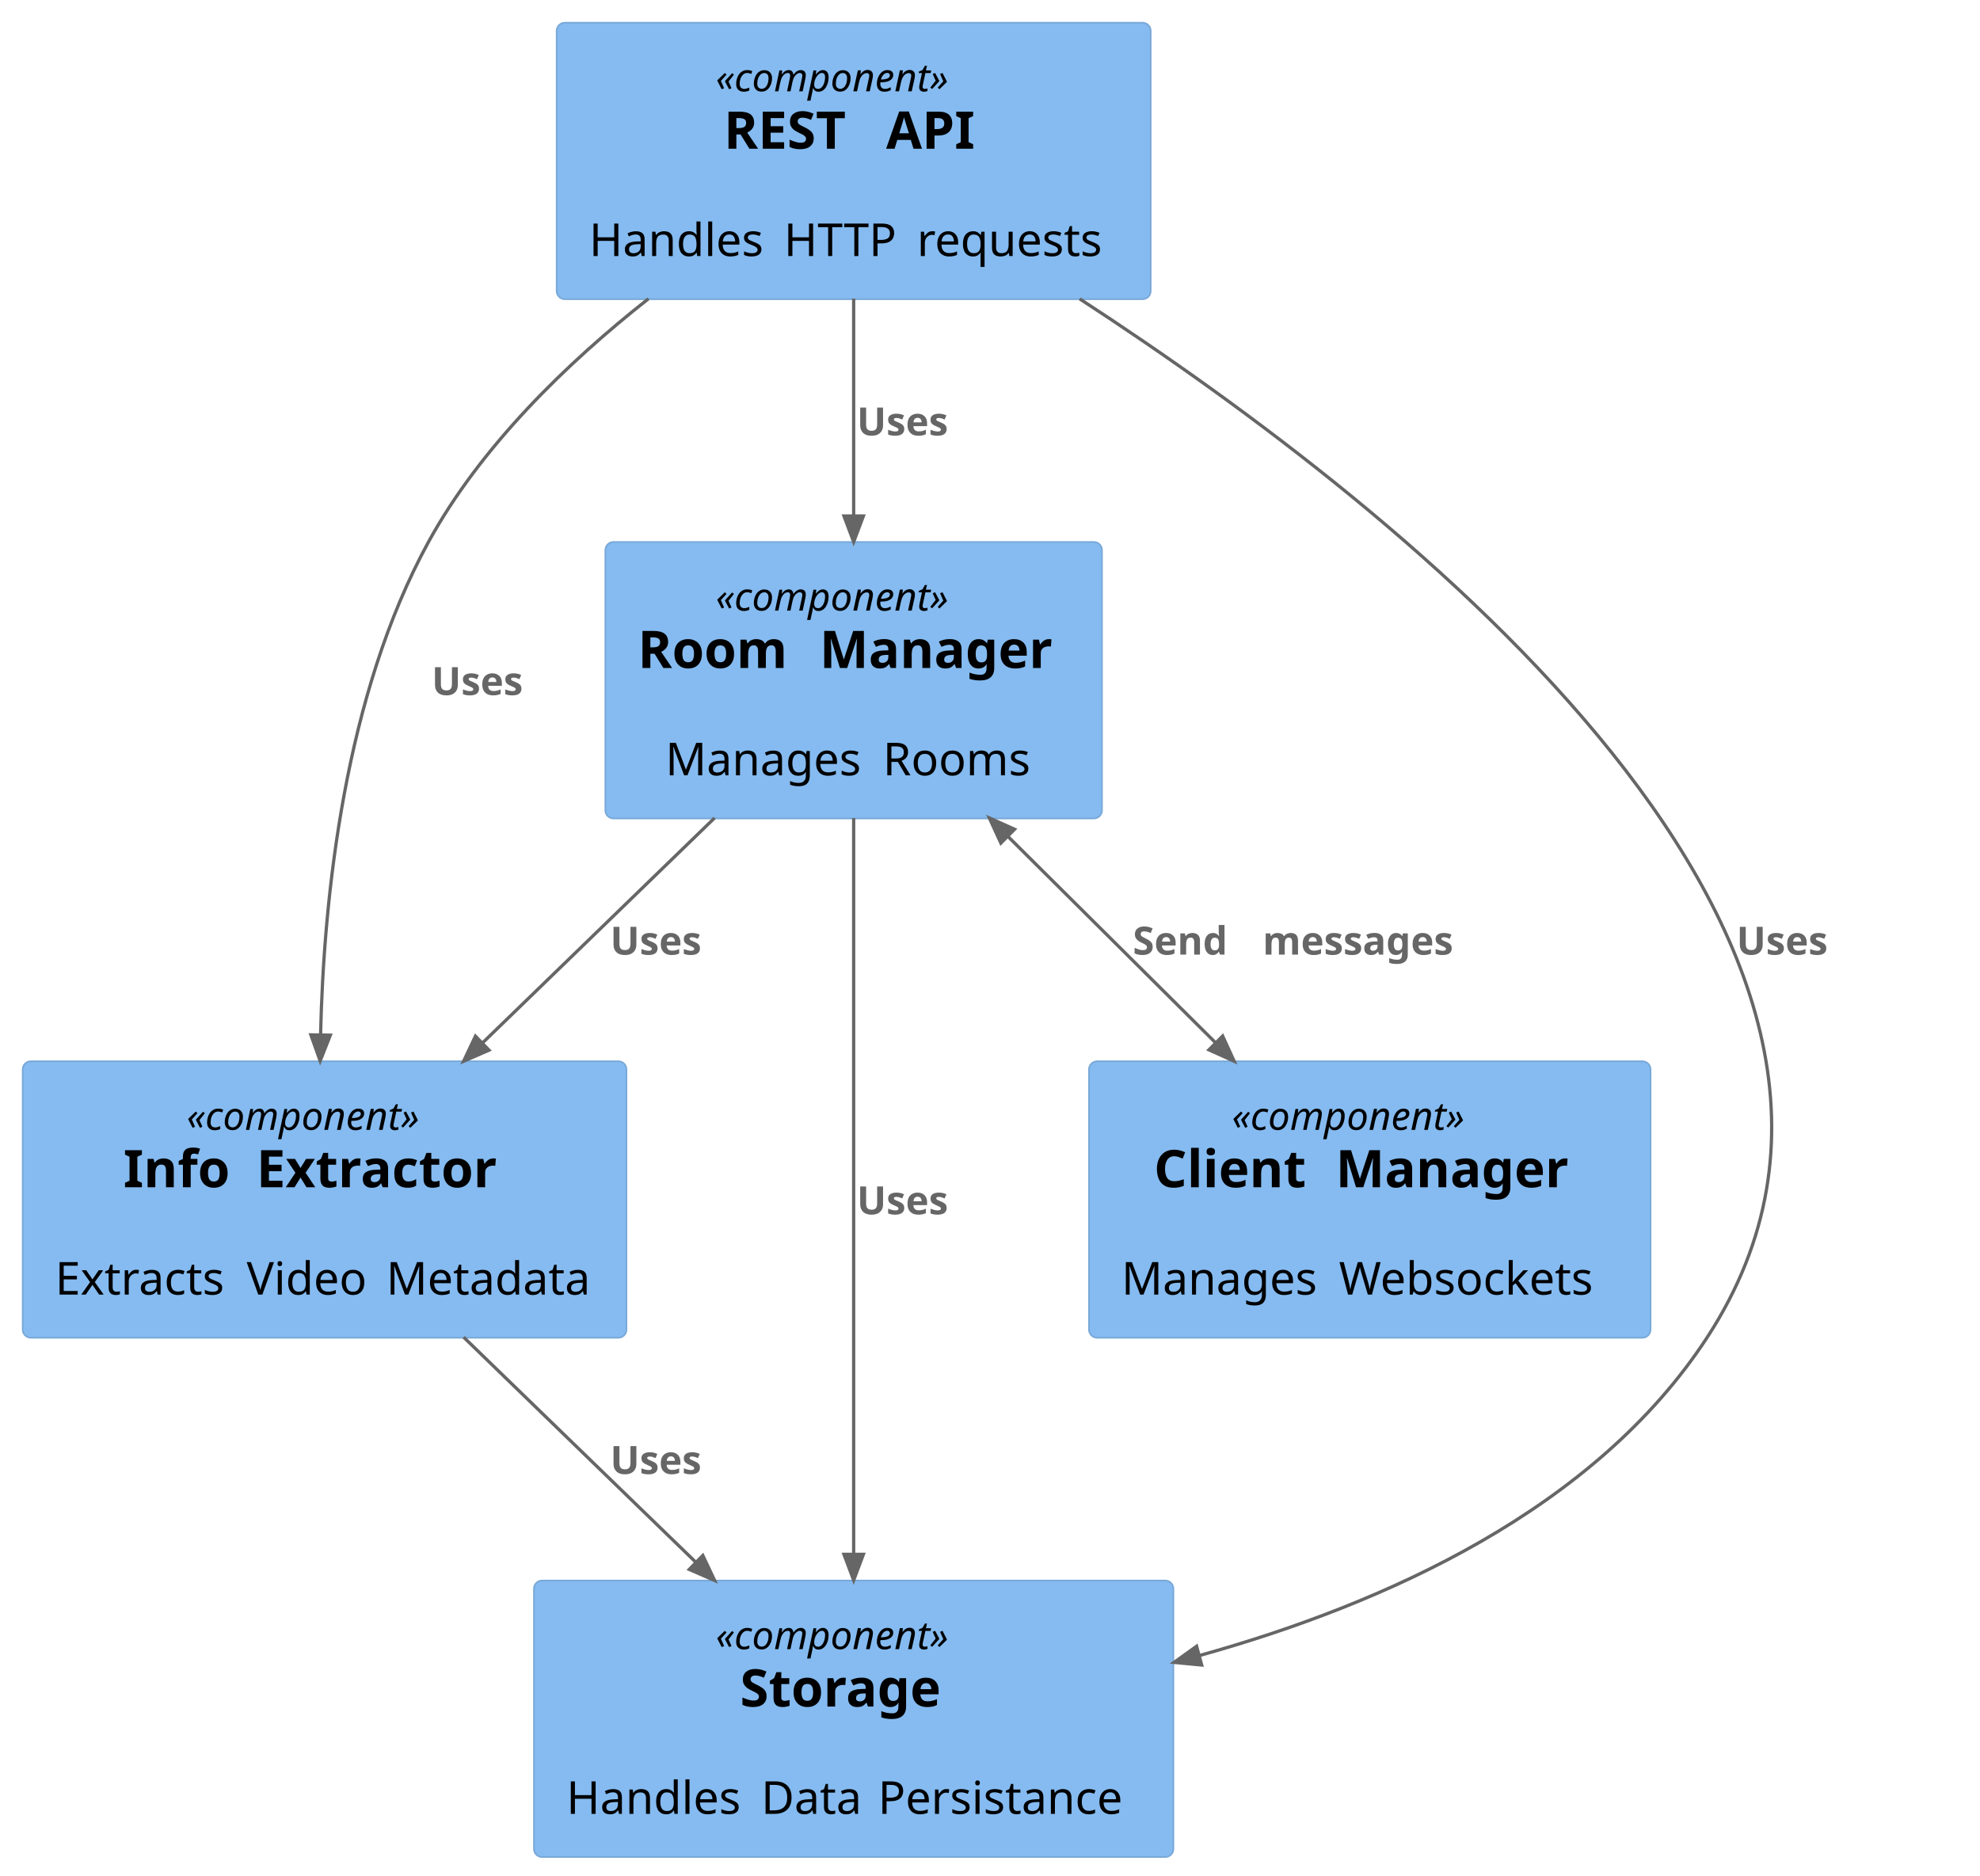
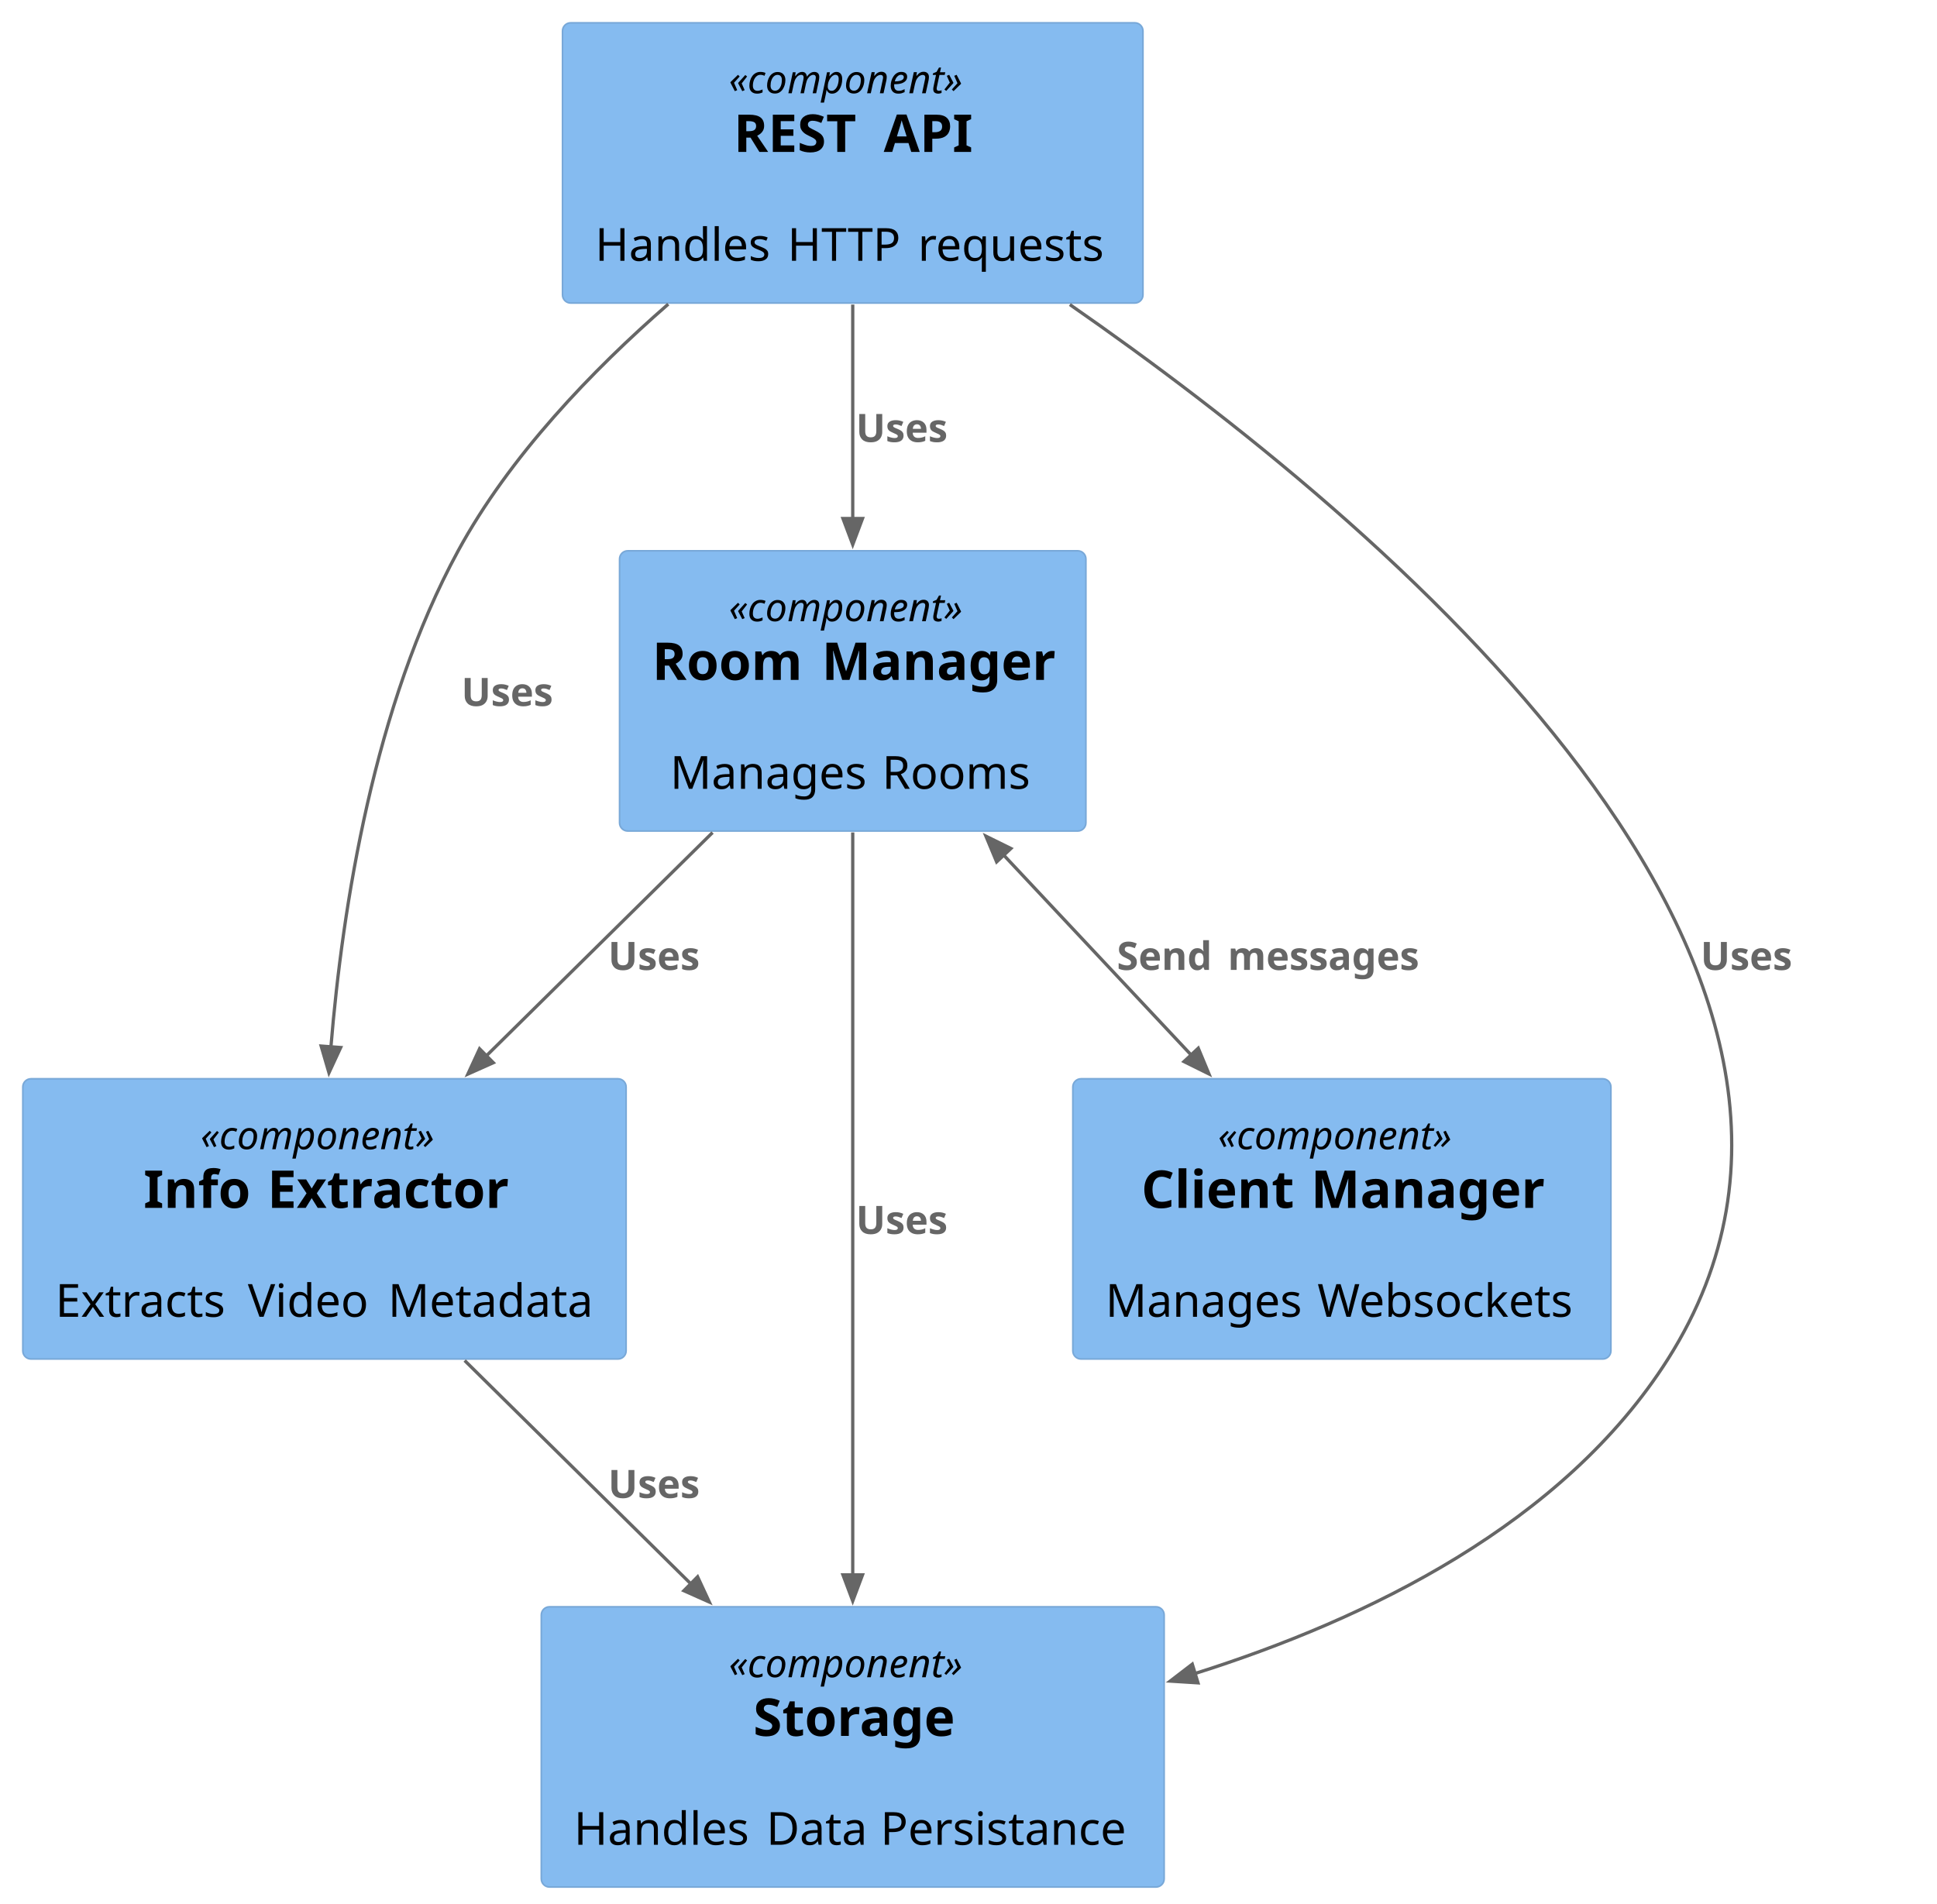
- <svg xmlns="http://www.w3.org/2000/svg" contentStyleType="text/css" height="578px" preserveAspectRatio="none" style="width:610px;height:578px;background:#FFFFFF;" version="1.1" viewBox="0 0 610 578" width="610px" zoomAndPan="magnify">
+ <svg xmlns="http://www.w3.org/2000/svg" contentStyleType="text/css" height="584px" preserveAspectRatio="none" style="width:594px;height:584px;background:#FFFFFF;" version="1.1" viewBox="0 0 594 584" width="594px" zoomAndPan="magnify">
  <defs />
  <g>
    <g id="elem_api">
-       <rect fill="#85BBF0" height="85.188" rx="2.5" ry="2.5" style="stroke:#78A8D8;stroke-width:0.5;" width="183" x="171.5" y="7" />
-       <text fill="#000000" font-family="sans-serif" font-size="12" font-style="italic" lengthAdjust="spacing" textLength="85" x="220.5" y="28.139">«component»</text>
-       <text fill="#000000" font-family="sans-serif" font-size="16" font-weight="bold" lengthAdjust="spacing" textLength="44" x="223" y="45.82">REST</text>
-       <text fill="#000000" font-family="sans-serif" font-size="16" font-weight="bold" lengthAdjust="spacing" textLength="6" x="267" y="45.82"> </text>
-       <text fill="#000000" font-family="sans-serif" font-size="16" font-weight="bold" lengthAdjust="spacing" textLength="30" x="273" y="45.82">API</text>
-       <text fill="#000000" font-family="sans-serif" font-size="14" lengthAdjust="spacing" textLength="4" x="261" y="62.589"> </text>
-       <text fill="#000000" font-family="sans-serif" font-size="14" lengthAdjust="spacing" textLength="56" x="181.5" y="78.886">Handles</text>
-       <text fill="#000000" font-family="sans-serif" font-size="14" lengthAdjust="spacing" textLength="4" x="237.5" y="78.886"> </text>
-       <text fill="#000000" font-family="sans-serif" font-size="14" lengthAdjust="spacing" textLength="37" x="241.5" y="78.886">HTTP</text>
-       <text fill="#000000" font-family="sans-serif" font-size="14" lengthAdjust="spacing" textLength="4" x="278.5" y="78.886"> </text>
-       <text fill="#000000" font-family="sans-serif" font-size="14" lengthAdjust="spacing" textLength="62" x="282.5" y="78.886">requests</text>
+       <rect fill="#85BBF0" height="85.953" rx="2.5" ry="2.5" style="stroke:#78A8D8;stroke-width:0.5;" width="178" x="172.5" y="7" />
+       <text fill="#000000" font-family="sans-serif" font-size="12" font-style="italic" lengthAdjust="spacing" textLength="76" x="223.5" y="28.602">«component»</text>
+       <text fill="#000000" font-family="sans-serif" font-size="16" font-weight="bold" lengthAdjust="spacing" textLength="41" x="225" y="46.602">REST</text>
+       <text fill="#000000" font-family="sans-serif" font-size="16" font-weight="bold" lengthAdjust="spacing" textLength="5" x="266" y="46.602"> </text>
+       <text fill="#000000" font-family="sans-serif" font-size="16" font-weight="bold" lengthAdjust="spacing" textLength="27" x="271" y="46.602">API</text>
+       <text fill="#000000" font-family="sans-serif" font-size="14" lengthAdjust="spacing" textLength="4" x="259.5" y="63.512"> </text>
+       <text fill="#000000" font-family="sans-serif" font-size="14" lengthAdjust="spacing" textLength="55" x="182.5" y="80">Handles</text>
+       <text fill="#000000" font-family="sans-serif" font-size="14" lengthAdjust="spacing" textLength="4" x="237.5" y="80"> </text>
+       <text fill="#000000" font-family="sans-serif" font-size="14" lengthAdjust="spacing" textLength="36" x="241.5" y="80">HTTP</text>
+       <text fill="#000000" font-family="sans-serif" font-size="14" lengthAdjust="spacing" textLength="4" x="277.5" y="80"> </text>
+       <text fill="#000000" font-family="sans-serif" font-size="14" lengthAdjust="spacing" textLength="59" x="281.5" y="80">requests</text>
    </g>
    <g id="elem_infoext">
-       <rect fill="#85BBF0" height="85.188" rx="2.5" ry="2.5" style="stroke:#78A8D8;stroke-width:0.5;" width="186" x="7" y="327" />
-       <text fill="#000000" font-family="sans-serif" font-size="12" font-style="italic" lengthAdjust="spacing" textLength="85" x="57.5" y="348.139">«component»</text>
-       <text fill="#000000" font-family="sans-serif" font-size="16" font-weight="bold" lengthAdjust="spacing" textLength="35" x="38" y="365.82">Info</text>
-       <text fill="#000000" font-family="sans-serif" font-size="16" font-weight="bold" lengthAdjust="spacing" textLength="6" x="73" y="365.82"> </text>
-       <text fill="#000000" font-family="sans-serif" font-size="16" font-weight="bold" lengthAdjust="spacing" textLength="83" x="79" y="365.82">Extractor</text>
-       <text fill="#000000" font-family="sans-serif" font-size="14" lengthAdjust="spacing" textLength="4" x="98" y="382.589"> </text>
-       <text fill="#000000" font-family="sans-serif" font-size="14" lengthAdjust="spacing" textLength="55" x="17" y="398.886">Extracts</text>
-       <text fill="#000000" font-family="sans-serif" font-size="14" lengthAdjust="spacing" textLength="4" x="72" y="398.886"> </text>
-       <text fill="#000000" font-family="sans-serif" font-size="14" lengthAdjust="spacing" textLength="39" x="76" y="398.886">Video</text>
-       <text fill="#000000" font-family="sans-serif" font-size="14" lengthAdjust="spacing" textLength="4" x="115" y="398.886"> </text>
-       <text fill="#000000" font-family="sans-serif" font-size="14" lengthAdjust="spacing" textLength="64" x="119" y="398.886">Metadata</text>
+       <rect fill="#85BBF0" height="85.953" rx="2.5" ry="2.5" style="stroke:#78A8D8;stroke-width:0.5;" width="185" x="7" y="330.9" />
+       <text fill="#000000" font-family="sans-serif" font-size="12" font-style="italic" lengthAdjust="spacing" textLength="76" x="61.5" y="352.502">«component»</text>
+       <text fill="#000000" font-family="sans-serif" font-size="16" font-weight="bold" lengthAdjust="spacing" textLength="33" x="44" y="370.502">Info</text>
+       <text fill="#000000" font-family="sans-serif" font-size="16" font-weight="bold" lengthAdjust="spacing" textLength="5" x="77" y="370.502"> </text>
+       <text fill="#000000" font-family="sans-serif" font-size="16" font-weight="bold" lengthAdjust="spacing" textLength="73" x="82" y="370.502">Extractor</text>
+       <text fill="#000000" font-family="sans-serif" font-size="14" lengthAdjust="spacing" textLength="4" x="97.5" y="387.412"> </text>
+       <text fill="#000000" font-family="sans-serif" font-size="14" lengthAdjust="spacing" textLength="55" x="17" y="403.9">Extracts</text>
+       <text fill="#000000" font-family="sans-serif" font-size="14" lengthAdjust="spacing" textLength="4" x="72" y="403.9"> </text>
+       <text fill="#000000" font-family="sans-serif" font-size="14" lengthAdjust="spacing" textLength="39" x="76" y="403.9">Video</text>
+       <text fill="#000000" font-family="sans-serif" font-size="14" lengthAdjust="spacing" textLength="4" x="115" y="403.9"> </text>
+       <text fill="#000000" font-family="sans-serif" font-size="14" lengthAdjust="spacing" textLength="63" x="119" y="403.9">Metadata</text>
    </g>
    <g id="elem_roomman">
-       <rect fill="#85BBF0" height="85.188" rx="2.5" ry="2.5" style="stroke:#78A8D8;stroke-width:0.5;" width="153" x="186.5" y="167" />
-       <text fill="#000000" font-family="sans-serif" font-size="12" font-style="italic" lengthAdjust="spacing" textLength="85" x="220.5" y="188.139">«component»</text>
-       <text fill="#000000" font-family="sans-serif" font-size="16" font-weight="bold" lengthAdjust="spacing" textLength="50" x="196.5" y="205.82">Room</text>
-       <text fill="#000000" font-family="sans-serif" font-size="16" font-weight="bold" lengthAdjust="spacing" textLength="6" x="246.5" y="205.82"> </text>
-       <text fill="#000000" font-family="sans-serif" font-size="16" font-weight="bold" lengthAdjust="spacing" textLength="77" x="252.5" y="205.82">Manager</text>
-       <text fill="#000000" font-family="sans-serif" font-size="14" lengthAdjust="spacing" textLength="4" x="261" y="222.589"> </text>
-       <text fill="#000000" font-family="sans-serif" font-size="14" lengthAdjust="spacing" textLength="63" x="205" y="238.886">Manages</text>
-       <text fill="#000000" font-family="sans-serif" font-size="14" lengthAdjust="spacing" textLength="4" x="268" y="238.886"> </text>
-       <text fill="#000000" font-family="sans-serif" font-size="14" lengthAdjust="spacing" textLength="49" x="272" y="238.886">Rooms</text>
+       <rect fill="#85BBF0" height="85.953" rx="2.5" ry="2.5" style="stroke:#78A8D8;stroke-width:0.5;" width="143" x="190" y="168.95" />
+       <text fill="#000000" font-family="sans-serif" font-size="12" font-style="italic" lengthAdjust="spacing" textLength="76" x="223.5" y="190.552">«component»</text>
+       <text fill="#000000" font-family="sans-serif" font-size="16" font-weight="bold" lengthAdjust="spacing" textLength="47" x="200" y="208.552">Room</text>
+       <text fill="#000000" font-family="sans-serif" font-size="16" font-weight="bold" lengthAdjust="spacing" textLength="5" x="247" y="208.552"> </text>
+       <text fill="#000000" font-family="sans-serif" font-size="16" font-weight="bold" lengthAdjust="spacing" textLength="71" x="252" y="208.552">Manager</text>
+       <text fill="#000000" font-family="sans-serif" font-size="14" lengthAdjust="spacing" textLength="4" x="259.5" y="225.462"> </text>
+       <text fill="#000000" font-family="sans-serif" font-size="14" lengthAdjust="spacing" textLength="61" x="205.5" y="241.95">Manages</text>
+       <text fill="#000000" font-family="sans-serif" font-size="14" lengthAdjust="spacing" textLength="4" x="266.5" y="241.95"> </text>
+       <text fill="#000000" font-family="sans-serif" font-size="14" lengthAdjust="spacing" textLength="47" x="270.5" y="241.95">Rooms</text>
    </g>
    <g id="elem_storage">
-       <rect fill="#85BBF0" height="85.188" rx="2.5" ry="2.5" style="stroke:#78A8D8;stroke-width:0.5;" width="197" x="164.5" y="487" />
-       <text fill="#000000" font-family="sans-serif" font-size="12" font-style="italic" lengthAdjust="spacing" textLength="85" x="220.5" y="508.139">«component»</text>
-       <text fill="#000000" font-family="sans-serif" font-size="16" font-weight="bold" lengthAdjust="spacing" textLength="70" x="228" y="525.82">Storage</text>
-       <text fill="#000000" font-family="sans-serif" font-size="14" lengthAdjust="spacing" textLength="4" x="261" y="542.589"> </text>
-       <text fill="#000000" font-family="sans-serif" font-size="14" lengthAdjust="spacing" textLength="56" x="174.5" y="558.886">Handles</text>
-       <text fill="#000000" font-family="sans-serif" font-size="14" lengthAdjust="spacing" textLength="4" x="230.5" y="558.886"> </text>
-       <text fill="#000000" font-family="sans-serif" font-size="14" lengthAdjust="spacing" textLength="32" x="234.5" y="558.886">Data</text>
-       <text fill="#000000" font-family="sans-serif" font-size="14" lengthAdjust="spacing" textLength="4" x="266.5" y="558.886"> </text>
-       <text fill="#000000" font-family="sans-serif" font-size="14" lengthAdjust="spacing" textLength="81" x="270.5" y="558.886">Persistance</text>
+       <rect fill="#85BBF0" height="85.953" rx="2.5" ry="2.5" style="stroke:#78A8D8;stroke-width:0.5;" width="191" x="166" y="492.86" />
+       <text fill="#000000" font-family="sans-serif" font-size="12" font-style="italic" lengthAdjust="spacing" textLength="76" x="223.5" y="514.462">«component»</text>
+       <text fill="#000000" font-family="sans-serif" font-size="16" font-weight="bold" lengthAdjust="spacing" textLength="61" x="231" y="532.462">Storage</text>
+       <text fill="#000000" font-family="sans-serif" font-size="14" lengthAdjust="spacing" textLength="4" x="259.5" y="549.372"> </text>
+       <text fill="#000000" font-family="sans-serif" font-size="14" lengthAdjust="spacing" textLength="55" x="176" y="565.86">Handles</text>
+       <text fill="#000000" font-family="sans-serif" font-size="14" lengthAdjust="spacing" textLength="4" x="231" y="565.86"> </text>
+       <text fill="#000000" font-family="sans-serif" font-size="14" lengthAdjust="spacing" textLength="31" x="235" y="565.86">Data</text>
+       <text fill="#000000" font-family="sans-serif" font-size="14" lengthAdjust="spacing" textLength="4" x="266" y="565.86"> </text>
+       <text fill="#000000" font-family="sans-serif" font-size="14" lengthAdjust="spacing" textLength="77" x="270" y="565.86">Persistance</text>
    </g>
    <g id="elem_clientman">
-       <rect fill="#85BBF0" height="85.188" rx="2.5" ry="2.5" style="stroke:#78A8D8;stroke-width:0.5;" width="173" x="335.5" y="327" />
-       <text fill="#000000" font-family="sans-serif" font-size="12" font-style="italic" lengthAdjust="spacing" textLength="85" x="379.5" y="348.139">«component»</text>
-       <text fill="#000000" font-family="sans-serif" font-size="16" font-weight="bold" lengthAdjust="spacing" textLength="50" x="355.5" y="365.82">Client</text>
-       <text fill="#000000" font-family="sans-serif" font-size="16" font-weight="bold" lengthAdjust="spacing" textLength="6" x="405.5" y="365.82"> </text>
-       <text fill="#000000" font-family="sans-serif" font-size="16" font-weight="bold" lengthAdjust="spacing" textLength="77" x="411.5" y="365.82">Manager</text>
-       <text fill="#000000" font-family="sans-serif" font-size="14" lengthAdjust="spacing" textLength="4" x="420" y="382.589"> </text>
-       <text fill="#000000" font-family="sans-serif" font-size="14" lengthAdjust="spacing" textLength="63" x="345.5" y="398.886">Manages</text>
-       <text fill="#000000" font-family="sans-serif" font-size="14" lengthAdjust="spacing" textLength="4" x="408.5" y="398.886"> </text>
-       <text fill="#000000" font-family="sans-serif" font-size="14" lengthAdjust="spacing" textLength="86" x="412.5" y="398.886">Websockets</text>
+       <rect fill="#85BBF0" height="85.953" rx="2.5" ry="2.5" style="stroke:#78A8D8;stroke-width:0.5;" width="165" x="329" y="330.9" />
+       <text fill="#000000" font-family="sans-serif" font-size="12" font-style="italic" lengthAdjust="spacing" textLength="76" x="373.5" y="352.502">«component»</text>
+       <text fill="#000000" font-family="sans-serif" font-size="16" font-weight="bold" lengthAdjust="spacing" textLength="47" x="350" y="370.502">Client</text>
+       <text fill="#000000" font-family="sans-serif" font-size="16" font-weight="bold" lengthAdjust="spacing" textLength="5" x="397" y="370.502"> </text>
+       <text fill="#000000" font-family="sans-serif" font-size="16" font-weight="bold" lengthAdjust="spacing" textLength="71" x="402" y="370.502">Manager</text>
+       <text fill="#000000" font-family="sans-serif" font-size="14" lengthAdjust="spacing" textLength="4" x="409.5" y="387.412"> </text>
+       <text fill="#000000" font-family="sans-serif" font-size="14" lengthAdjust="spacing" textLength="61" x="339" y="403.9">Manages</text>
+       <text fill="#000000" font-family="sans-serif" font-size="14" lengthAdjust="spacing" textLength="4" x="400" y="403.9"> </text>
+       <text fill="#000000" font-family="sans-serif" font-size="14" lengthAdjust="spacing" textLength="80" x="404" y="403.9">Websockets</text>
    </g>
    <g id="link_roomman_clientman">
-       <path d="M310.61,257.81 C330.77,277.84 354.2,301.13 374.36,321.16 " fill="none" id="roomman-clientman" style="stroke:#666666;stroke-width:1.0;" />
-       <polygon fill="#666666" points="304.78,252.01,308.345,259.775,312.572,255.516,304.78,252.01" style="stroke:#666666;stroke-width:1.0;" />
-       <polygon fill="#666666" points="380.23,326.99,376.675,319.221,372.443,323.474,380.23,326.99" style="stroke:#666666;stroke-width:1.0;" />
-       <text fill="#666666" font-family="sans-serif" font-size="12" font-weight="bold" lengthAdjust="spacing" textLength="36" x="349" y="294.139">Send</text>
-       <text fill="#666666" font-family="sans-serif" font-size="12" font-weight="bold" lengthAdjust="spacing" textLength="4" x="385" y="294.139"> </text>
-       <text fill="#666666" font-family="sans-serif" font-size="12" font-weight="bold" lengthAdjust="spacing" textLength="72" x="389" y="294.139">messages</text>
+       <path d="M307.56,262.04 C325.92,281.63 347.02,304.13 365.4,323.72 " fill="none" id="roomman-clientman" style="stroke:#666666;stroke-width:1.0;" />
+       <polygon fill="#666666" points="302.34,256.48,305.628,264.366,310.003,260.26,302.34,256.48" style="stroke:#666666;stroke-width:1.0;" />
+       <polygon fill="#666666" points="370.74,329.41,367.462,321.52,363.082,325.621,370.74,329.41" style="stroke:#666666;stroke-width:1.0;" />
+       <text fill="#666666" font-family="sans-serif" font-size="12" font-weight="bold" lengthAdjust="spacing" textLength="30" x="342.5" y="297.502">Send</text>
+       <text fill="#666666" font-family="sans-serif" font-size="12" font-weight="bold" lengthAdjust="spacing" textLength="4" x="372.5" y="297.502"> </text>
+       <text fill="#666666" font-family="sans-serif" font-size="12" font-weight="bold" lengthAdjust="spacing" textLength="62" x="376.5" y="297.502">messages</text>
    </g>
    <g id="link_api_roomman">
-       <path d="M263,92.01 C263,112.52 263,137.43 263,158.93 " fill="none" id="api-to-roomman" style="stroke:#666666;stroke-width:1.0;" />
-       <polygon fill="#666666" points="263,166.99,266,158.99,260,158.99,263,166.99" style="stroke:#666666;stroke-width:1.0;" />
-       <text fill="#666666" font-family="sans-serif" font-size="12" font-weight="bold" lengthAdjust="spacing" textLength="35" x="264" y="134.139">Uses</text>
+       <path d="M261.5,93.42 C261.5,113.65 261.5,138.04 261.5,159.33 " fill="none" id="api-to-roomman" style="stroke:#666666;stroke-width:1.0;" />
+       <polygon fill="#666666" points="261.5,167.05,264.5,159.05,258.5,159.05,261.5,167.05" style="stroke:#666666;stroke-width:1.0;" />
+       <text fill="#666666" font-family="sans-serif" font-size="12" font-weight="bold" lengthAdjust="spacing" textLength="30" x="262.5" y="135.552">Uses</text>
    </g>
    <g id="link_roomman_infoext">
-       <path d="M220.17,252.01 C198.27,273.25 171.51,299.19 148.81,321.19 " fill="none" id="roomman-to-infoext" style="stroke:#666666;stroke-width:1.0;" />
-       <polygon fill="#666666" points="142.82,326.99,150.651,323.573,146.473,319.266,142.82,326.99" style="stroke:#666666;stroke-width:1.0;" />
-       <text fill="#666666" font-family="sans-serif" font-size="12" font-weight="bold" lengthAdjust="spacing" textLength="35" x="188" y="294.139">Uses</text>
+       <path d="M218.51,255.37 C197.19,276.42 171.32,301.96 149.16,323.85 " fill="none" id="roomman-to-infoext" style="stroke:#666666;stroke-width:1.0;" />
+       <polygon fill="#666666" points="143.48,329.45,151.28,325.964,147.065,321.694,143.48,329.45" style="stroke:#666666;stroke-width:1.0;" />
+       <text fill="#666666" font-family="sans-serif" font-size="12" font-weight="bold" lengthAdjust="spacing" textLength="30" x="186.5" y="297.502">Uses</text>
    </g>
    <g id="link_api_storage">
-       <path d="M332.61,92.07 C434.41,158.29 603.79,292.47 526,412 C491.4,465.17 426.38,494.26 369.66,510.07 " fill="none" id="api-to-storage" style="stroke:#666666;stroke-width:1.0;" />
-       <polygon fill="#666666" points="361.71,512.22,370.216,513.028,368.65,507.236,361.71,512.22" style="stroke:#666666;stroke-width:1.0;" />
-       <text fill="#666666" font-family="sans-serif" font-size="12" font-weight="bold" lengthAdjust="spacing" textLength="35" x="535" y="294.139">Uses</text>
+       <path d="M328.08,93.42 C425.42,160.96 587.18,297.46 511.5,416.86 C479.49,467.35 419.44,496.64 366.22,513.4 " fill="none" id="api-to-storage" style="stroke:#666666;stroke-width:1.0;" />
+       <polygon fill="#666666" points="358.85,515.65,367.377,516.188,365.628,510.449,358.85,515.65" style="stroke:#666666;stroke-width:1.0;" />
+       <text fill="#666666" font-family="sans-serif" font-size="12" font-weight="bold" lengthAdjust="spacing" textLength="30" x="521.5" y="297.502">Uses</text>
    </g>
    <g id="link_api_infoext">
-       <path d="M199.8,92.03 C174.76,111.76 148.14,137.5 132,167 C106.2,214.14 99.74,276.18 98.76,318.9 " fill="none" id="api-to-infoext" style="stroke:#666666;stroke-width:1.0;" />
-       <polygon fill="#666666" points="98.64,326.91,101.768,318.959,95.769,318.863,98.64,326.91" style="stroke:#666666;stroke-width:1.0;" />
-       <text fill="#666666" font-family="sans-serif" font-size="12" font-weight="bold" lengthAdjust="spacing" textLength="35" x="133" y="214.139">Uses</text>
+       <path d="M204.93,93.29 C181.55,113.66 156.27,139.96 140.5,168.95 C114.67,216.43 105.03,278.11 101.48,321.14 " fill="none" id="api-to-infoext" style="stroke:#666666;stroke-width:1.0;" />
+       <polygon fill="#666666" points="100.88,329.06,104.472,321.308,98.489,320.857,100.88,329.06" style="stroke:#666666;stroke-width:1.0;" />
+       <text fill="#666666" font-family="sans-serif" font-size="12" font-weight="bold" lengthAdjust="spacing" textLength="30" x="141.5" y="216.532">Uses</text>
    </g>
    <g id="link_roomman_storage">
-       <path d="M263,252.07 C263,310.4 263,416.36 263,478.78 " fill="none" id="roomman-to-storage" style="stroke:#666666;stroke-width:1.0;" />
-       <polygon fill="#666666" points="263,486.92,266,478.92,260,478.92,263,486.92" style="stroke:#666666;stroke-width:1.0;" />
-       <text fill="#666666" font-family="sans-serif" font-size="12" font-weight="bold" lengthAdjust="spacing" textLength="35" x="264" y="374.139">Uses</text>
+       <path d="M261.5,255.34 C261.5,314.05 261.5,419.96 261.5,483.19 " fill="none" id="roomman-to-storage" style="stroke:#666666;stroke-width:1.0;" />
+       <polygon fill="#666666" points="261.5,491.07,264.5,483.07,258.5,483.07,261.5,491.07" style="stroke:#666666;stroke-width:1.0;" />
+       <text fill="#666666" font-family="sans-serif" font-size="12" font-weight="bold" lengthAdjust="spacing" textLength="30" x="262.5" y="378.482">Uses</text>
    </g>
    <g id="link_infoext_storage">
-       <path d="M142.83,412.01 C164.73,433.25 191.49,459.19 214.19,481.19 " fill="none" id="infoext-to-storage" style="stroke:#666666;stroke-width:1.0;" />
-       <polygon fill="#666666" points="220.18,486.99,216.527,479.266,212.349,483.573,220.18,486.99" style="stroke:#666666;stroke-width:1.0;" />
-       <text fill="#666666" font-family="sans-serif" font-size="12" font-weight="bold" lengthAdjust="spacing" textLength="35" x="188" y="454.139">Uses</text>
+       <path d="M142.49,417.32 C163.81,438.38 189.68,463.92 211.84,485.8 " fill="none" id="infoext-to-storage" style="stroke:#666666;stroke-width:1.0;" />
+       <polygon fill="#666666" points="217.52,491.4,213.926,483.649,209.715,487.923,217.52,491.4" style="stroke:#666666;stroke-width:1.0;" />
+       <text fill="#666666" font-family="sans-serif" font-size="12" font-weight="bold" lengthAdjust="spacing" textLength="30" x="186.5" y="459.462">Uses</text>
    </g>
  </g>
</svg>
